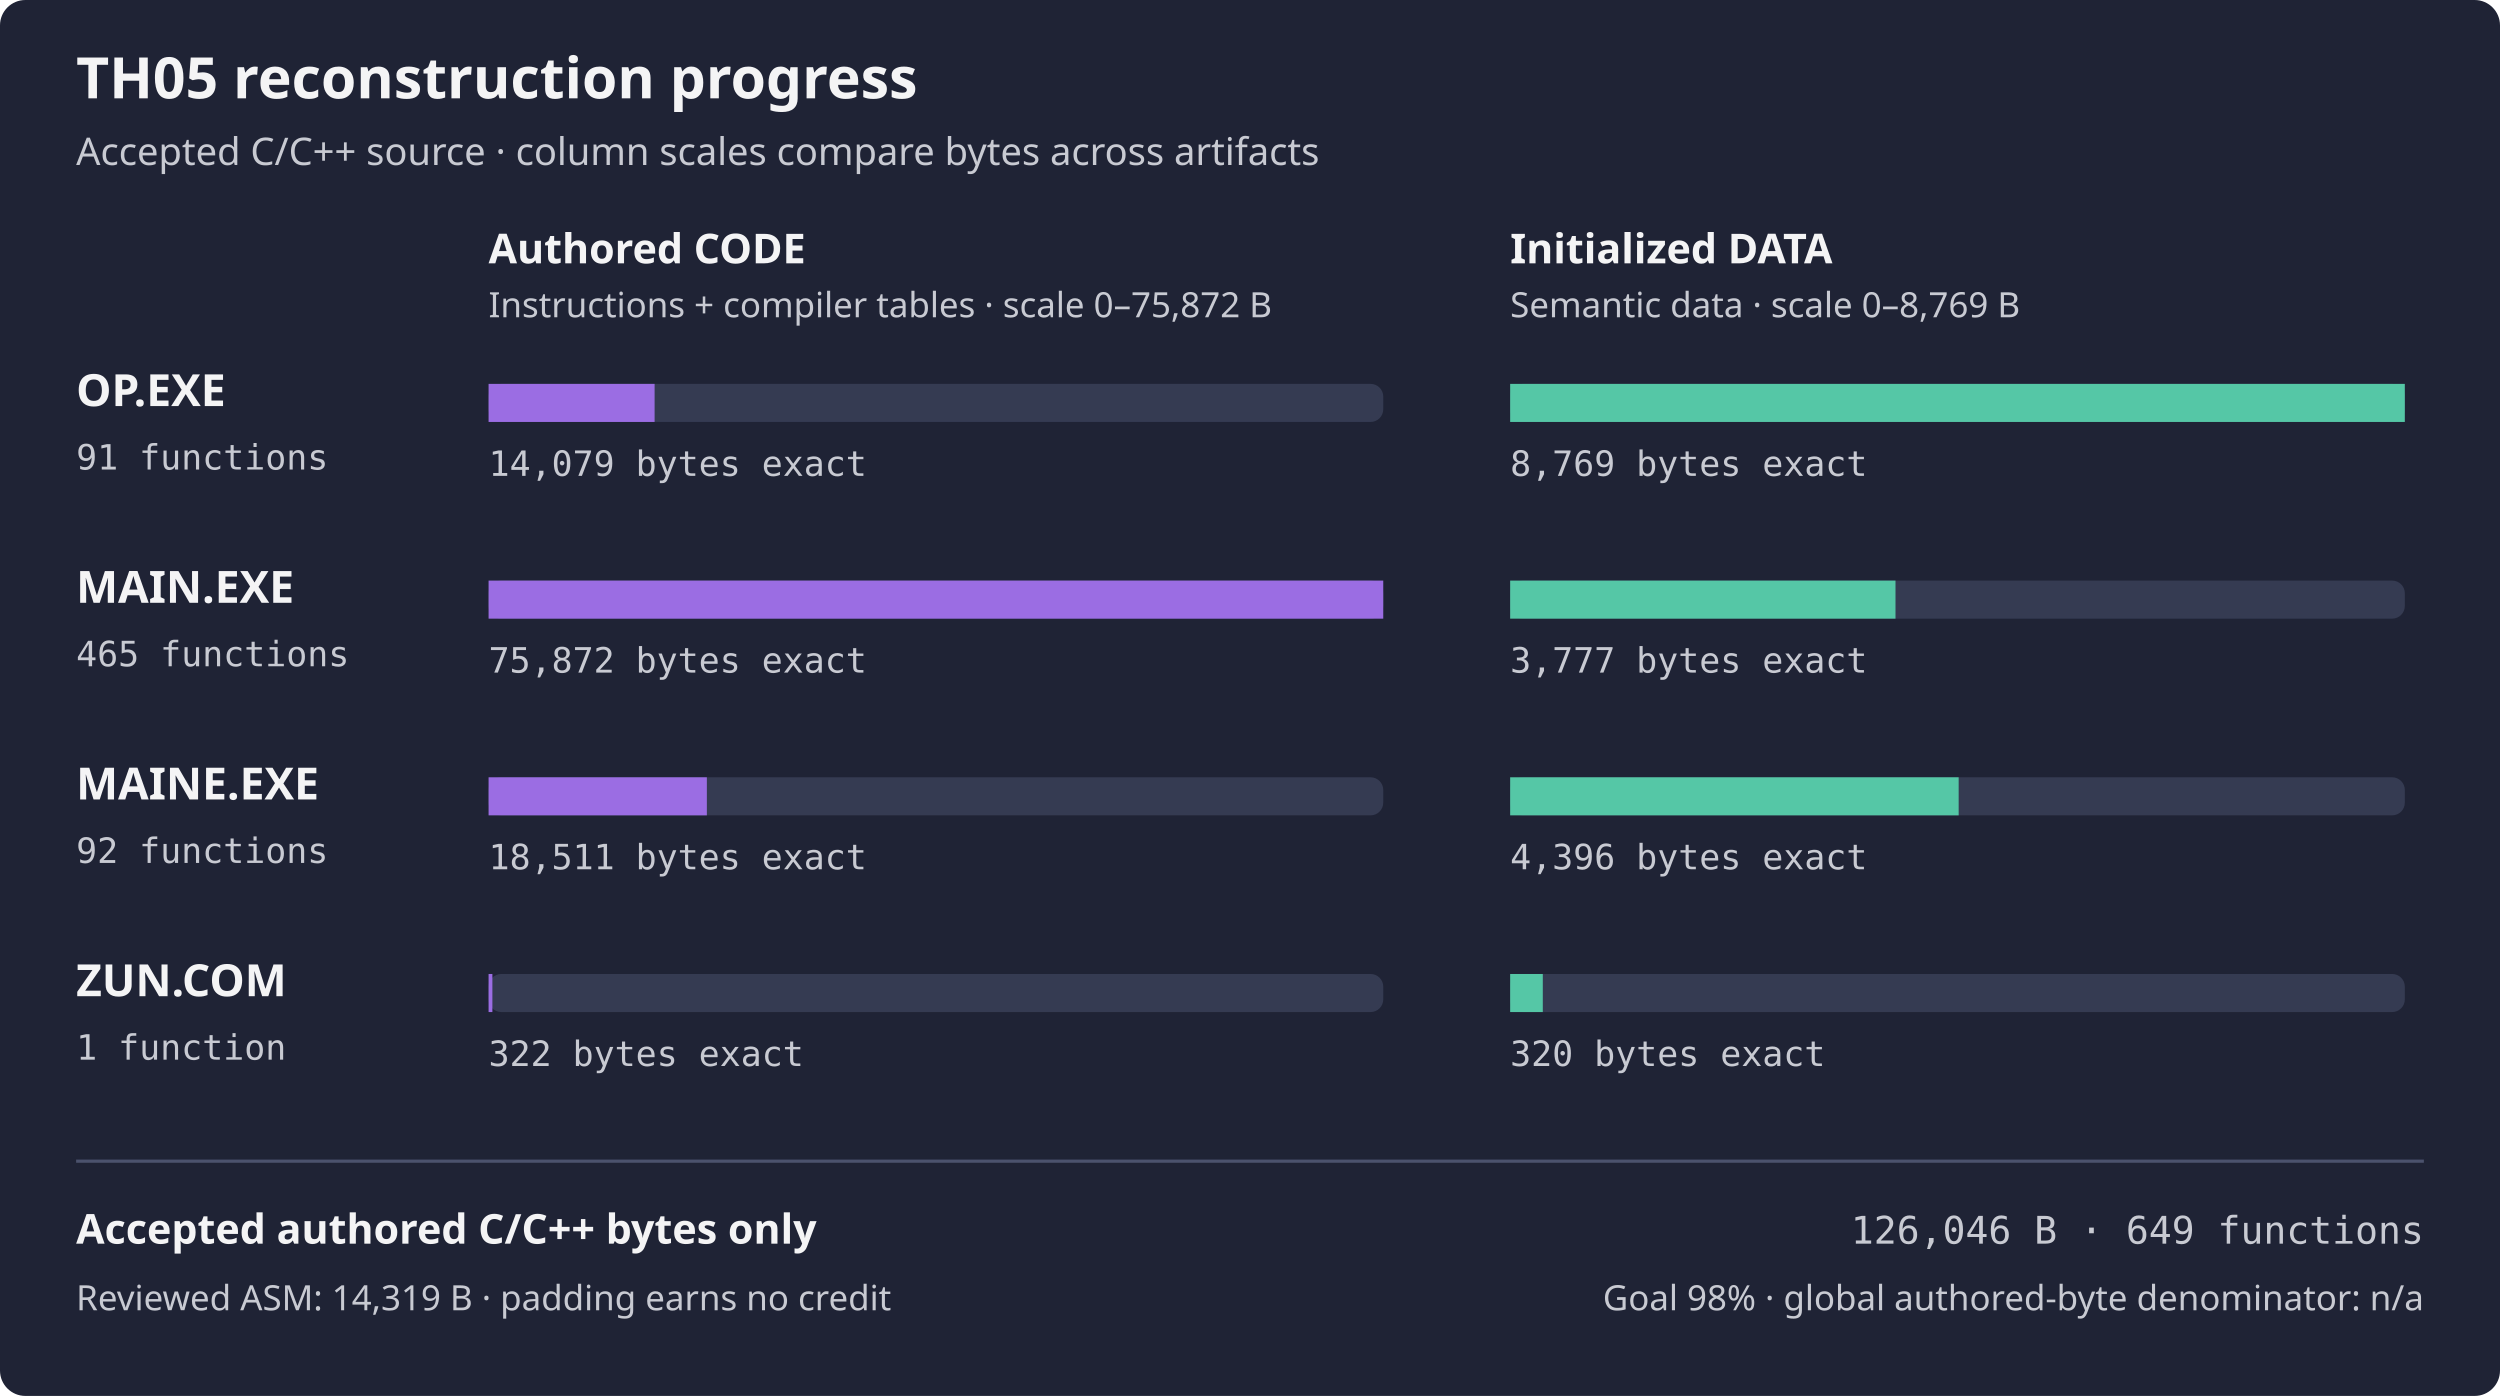
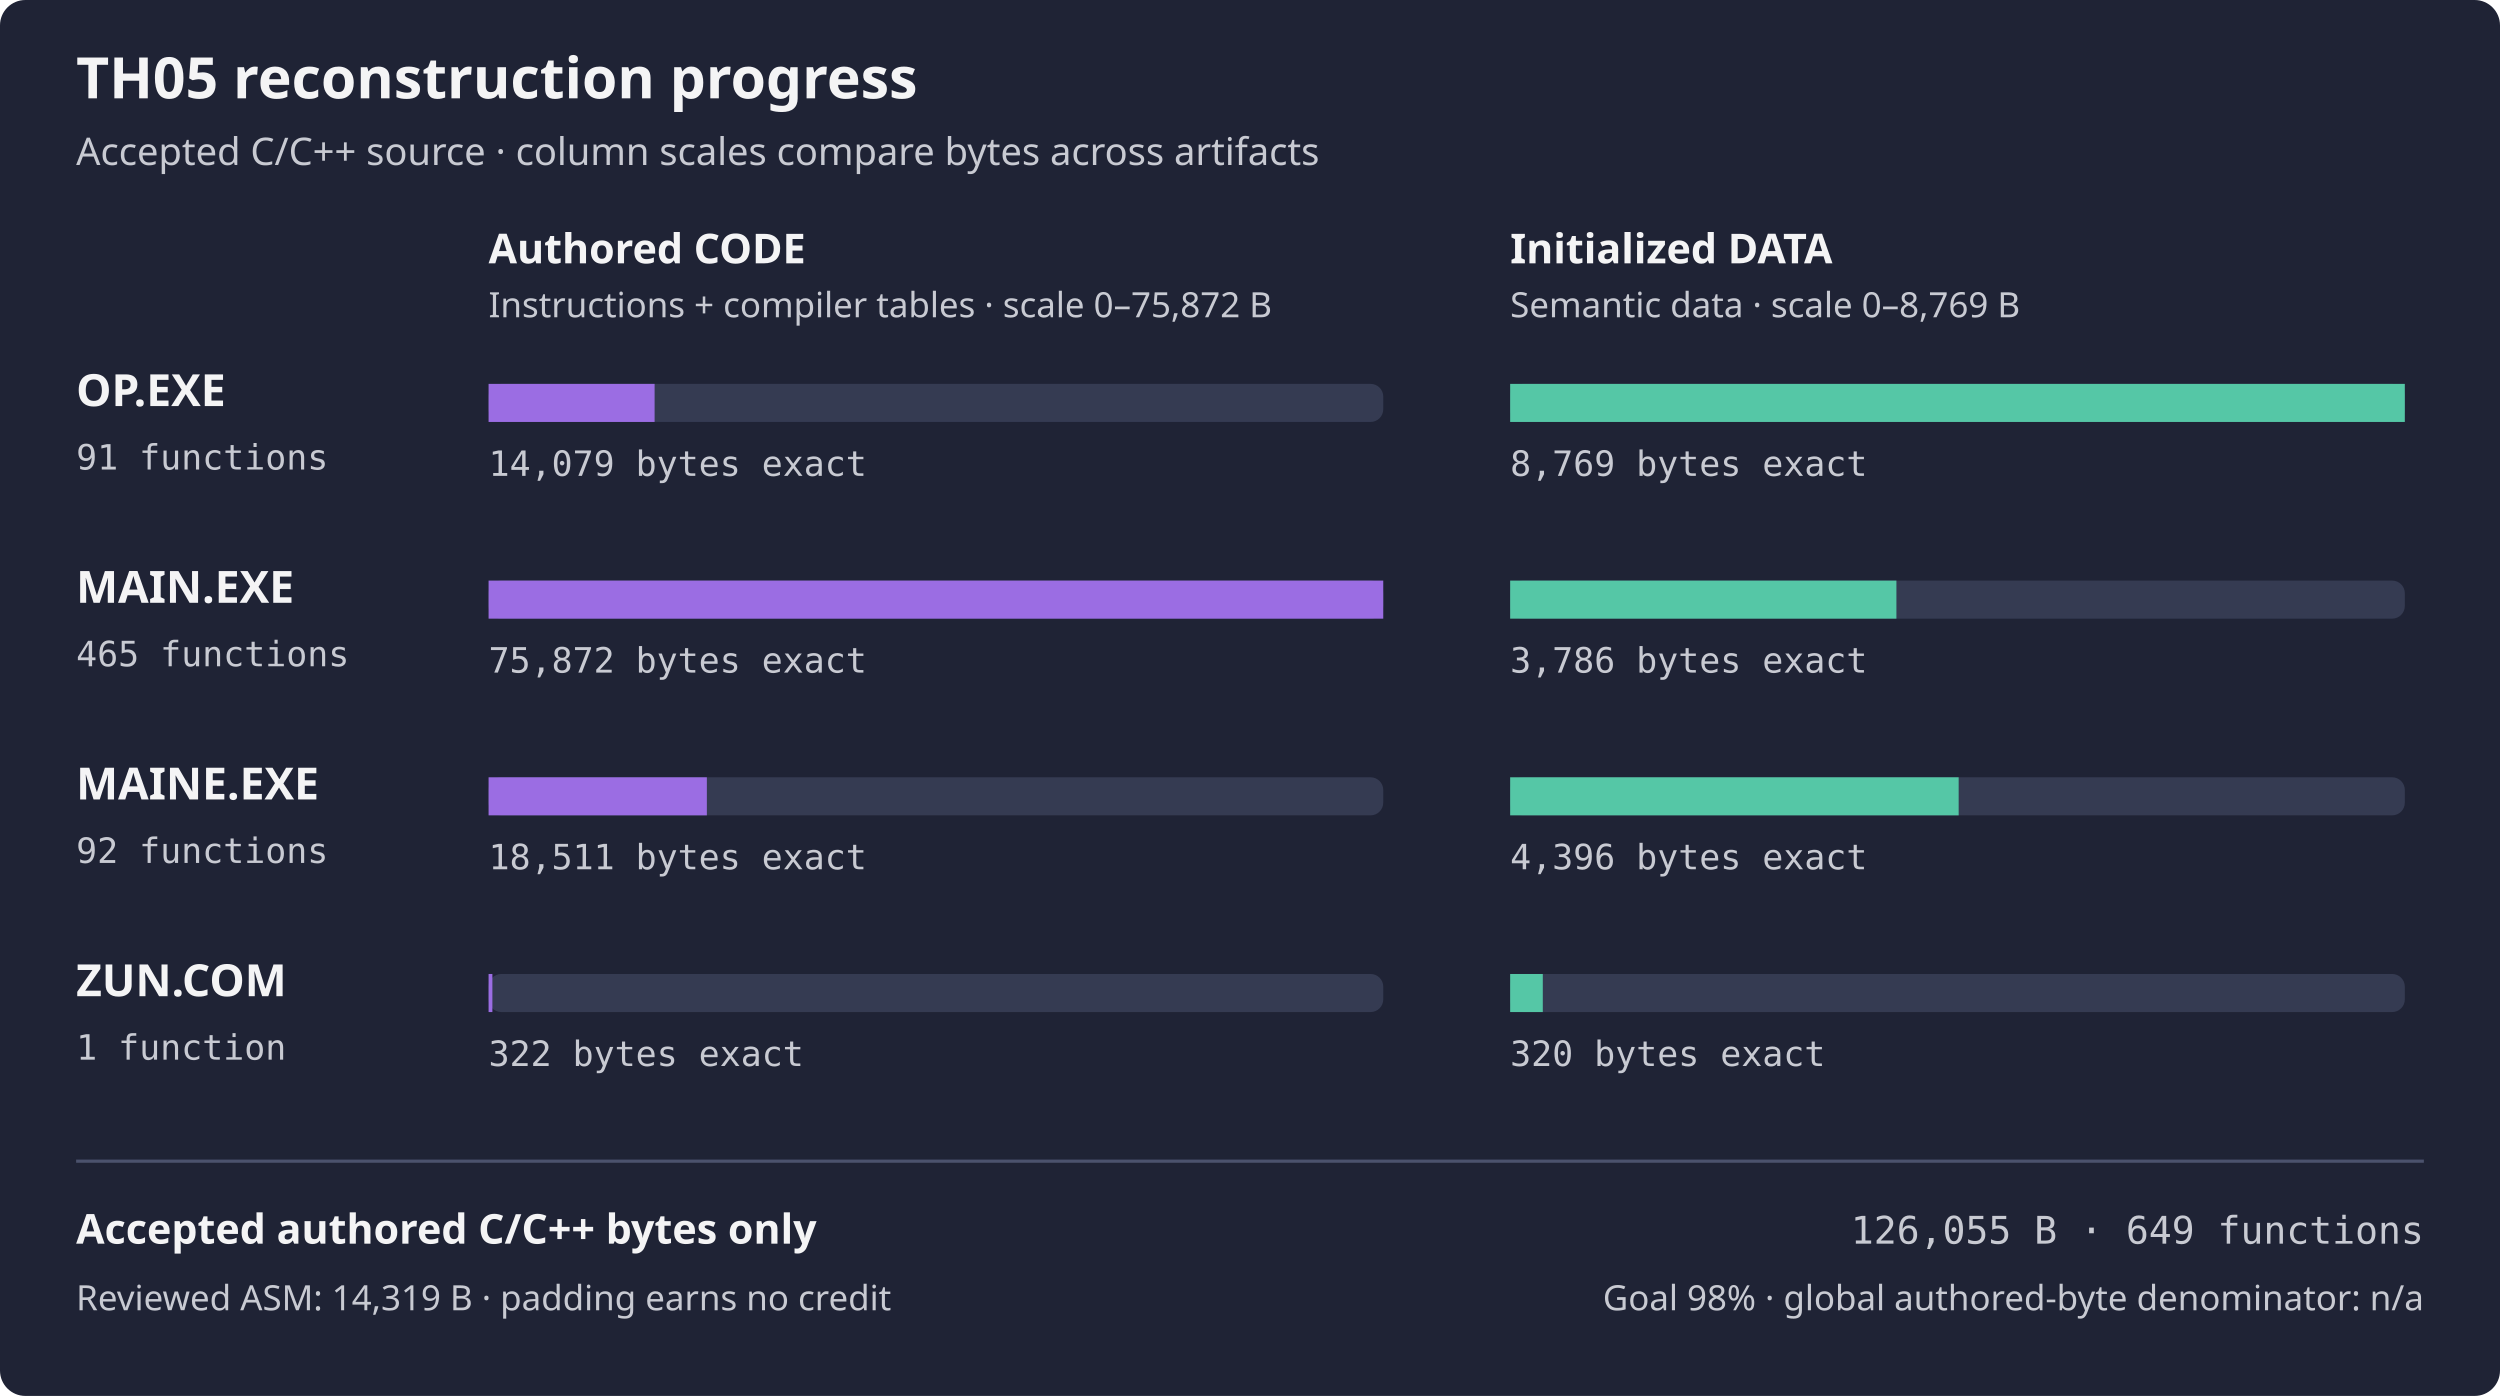
<svg xmlns="http://www.w3.org/2000/svg" width="788" height="440" viewBox="0 0 788 440" role="img" aria-labelledby="title desc">
  <rect width="788" height="440" rx="8" fill="#1f2335" />
  <text x="24" y="31" fill="#f4f4f5" font-family="sans-serif" font-size="18" font-weight="600">TH05 reconstruction progress</text>
  <text x="24" y="52" fill="#c8cad2" font-family="sans-serif" font-size="12">Accepted C/C++ source · column scales compare bytes across artifacts</text>
  <text x="154" y="83" fill="#f4f4f5" font-family="sans-serif" font-size="13" font-weight="600">Authored CODE</text>
  <text x="476" y="83" fill="#f4f4f5" font-family="sans-serif" font-size="13" font-weight="600">Initialized DATA</text>
  <text x="154" y="100" fill="#c8cad2" font-family="sans-serif" font-size="11">Instructions + compiler tables · scale 0–75,872 B</text>
  <text x="476" y="100" fill="#c8cad2" font-family="sans-serif" font-size="11">Semantic data · scale 0–8,769 B</text>
  <text x="24" y="128" fill="#f4f4f5" font-family="sans-serif" font-size="14" font-weight="600">OP.EXE</text>
  <text x="24" y="148" fill="#c8cad2" font-family="monospace" font-size="11">91 functions</text>
  <rect x="154" y="121" width="282" height="12" rx="4" fill="#353b52" />
  <rect x="154" y="121" width="52.33" height="12" fill="#9b6de3" />
  <rect x="476" y="121" width="282" height="12" rx="4" fill="#353b52" />
  <rect x="476" y="121" width="282.00" height="12" fill="#55c7a6" />
  <text x="154" y="150" fill="#c8cad2" font-family="monospace" font-size="11">14,079 bytes exact</text>
  <text x="476" y="150" fill="#c8cad2" font-family="monospace" font-size="11">8,769 bytes exact</text>
  <text x="24" y="190" fill="#f4f4f5" font-family="sans-serif" font-size="14" font-weight="600">MAIN.EXE</text>
  <text x="24" y="210" fill="#c8cad2" font-family="monospace" font-size="11">465 functions</text>
  <rect x="154" y="183" width="282" height="12" rx="4" fill="#353b52" />
  <rect x="154" y="183" width="282.00" height="12" fill="#9b6de3" />
  <rect x="476" y="183" width="282" height="12" rx="4" fill="#353b52" />
-   <rect x="476" y="183" width="121.46" height="12" fill="#55c7a6" />
+   <rect x="476" y="183" width="121.75" height="12" fill="#55c7a6" />
  <text x="154" y="212" fill="#c8cad2" font-family="monospace" font-size="11">75,872 bytes exact</text>
-   <text x="476" y="212" fill="#c8cad2" font-family="monospace" font-size="11">3,777 bytes exact</text>
+   <text x="476" y="212" fill="#c8cad2" font-family="monospace" font-size="11">3,786 bytes exact</text>
  <text x="24" y="252" fill="#f4f4f5" font-family="sans-serif" font-size="14" font-weight="600">MAINE.EXE</text>
  <text x="24" y="272" fill="#c8cad2" font-family="monospace" font-size="11">92 functions</text>
  <rect x="154" y="245" width="282" height="12" rx="4" fill="#353b52" />
  <rect x="154" y="245" width="68.80" height="12" fill="#9b6de3" />
  <rect x="476" y="245" width="282" height="12" rx="4" fill="#353b52" />
  <rect x="476" y="245" width="141.37" height="12" fill="#55c7a6" />
  <text x="154" y="274" fill="#c8cad2" font-family="monospace" font-size="11">18,511 bytes exact</text>
  <text x="476" y="274" fill="#c8cad2" font-family="monospace" font-size="11">4,396 bytes exact</text>
  <text x="24" y="314" fill="#f4f4f5" font-family="sans-serif" font-size="14" font-weight="600">ZUN.COM</text>
  <text x="24" y="334" fill="#c8cad2" font-family="monospace" font-size="11">1 function</text>
  <rect x="154" y="307" width="282" height="12" rx="4" fill="#353b52" />
  <rect x="154" y="307" width="1.20" height="12" fill="#9b6de3" />
  <rect x="476" y="307" width="282" height="12" rx="4" fill="#353b52" />
  <rect x="476" y="307" width="10.29" height="12" fill="#55c7a6" />
  <text x="154" y="336" fill="#c8cad2" font-family="monospace" font-size="11">322 bytes exact</text>
  <text x="476" y="336" fill="#c8cad2" font-family="monospace" font-size="11">320 bytes exact</text>
  <path d="M24 366 H764" stroke="#4b526d" />
  <text x="24" y="392" fill="#f4f4f5" font-family="sans-serif" font-size="13" font-weight="600">Accepted authored C/C++ bytes only</text>
-   <text x="764" y="392" fill="#c8cad2" font-family="monospace" text-anchor="end" font-size="12">126,046 B · 649 functions</text>
+   <text x="764" y="392" fill="#c8cad2" font-family="monospace" text-anchor="end" font-size="12">126,055 B · 649 functions</text>
  <text x="24" y="413" fill="#c8cad2" font-family="sans-serif" font-size="11">Reviewed ASM: 14,319 B · padding earns no credit</text>
  <text x="764" y="413" fill="#c8cad2" font-family="sans-serif" text-anchor="end" font-size="11">Goal 98% · global authored-byte denominator: n/a</text>
</svg>
